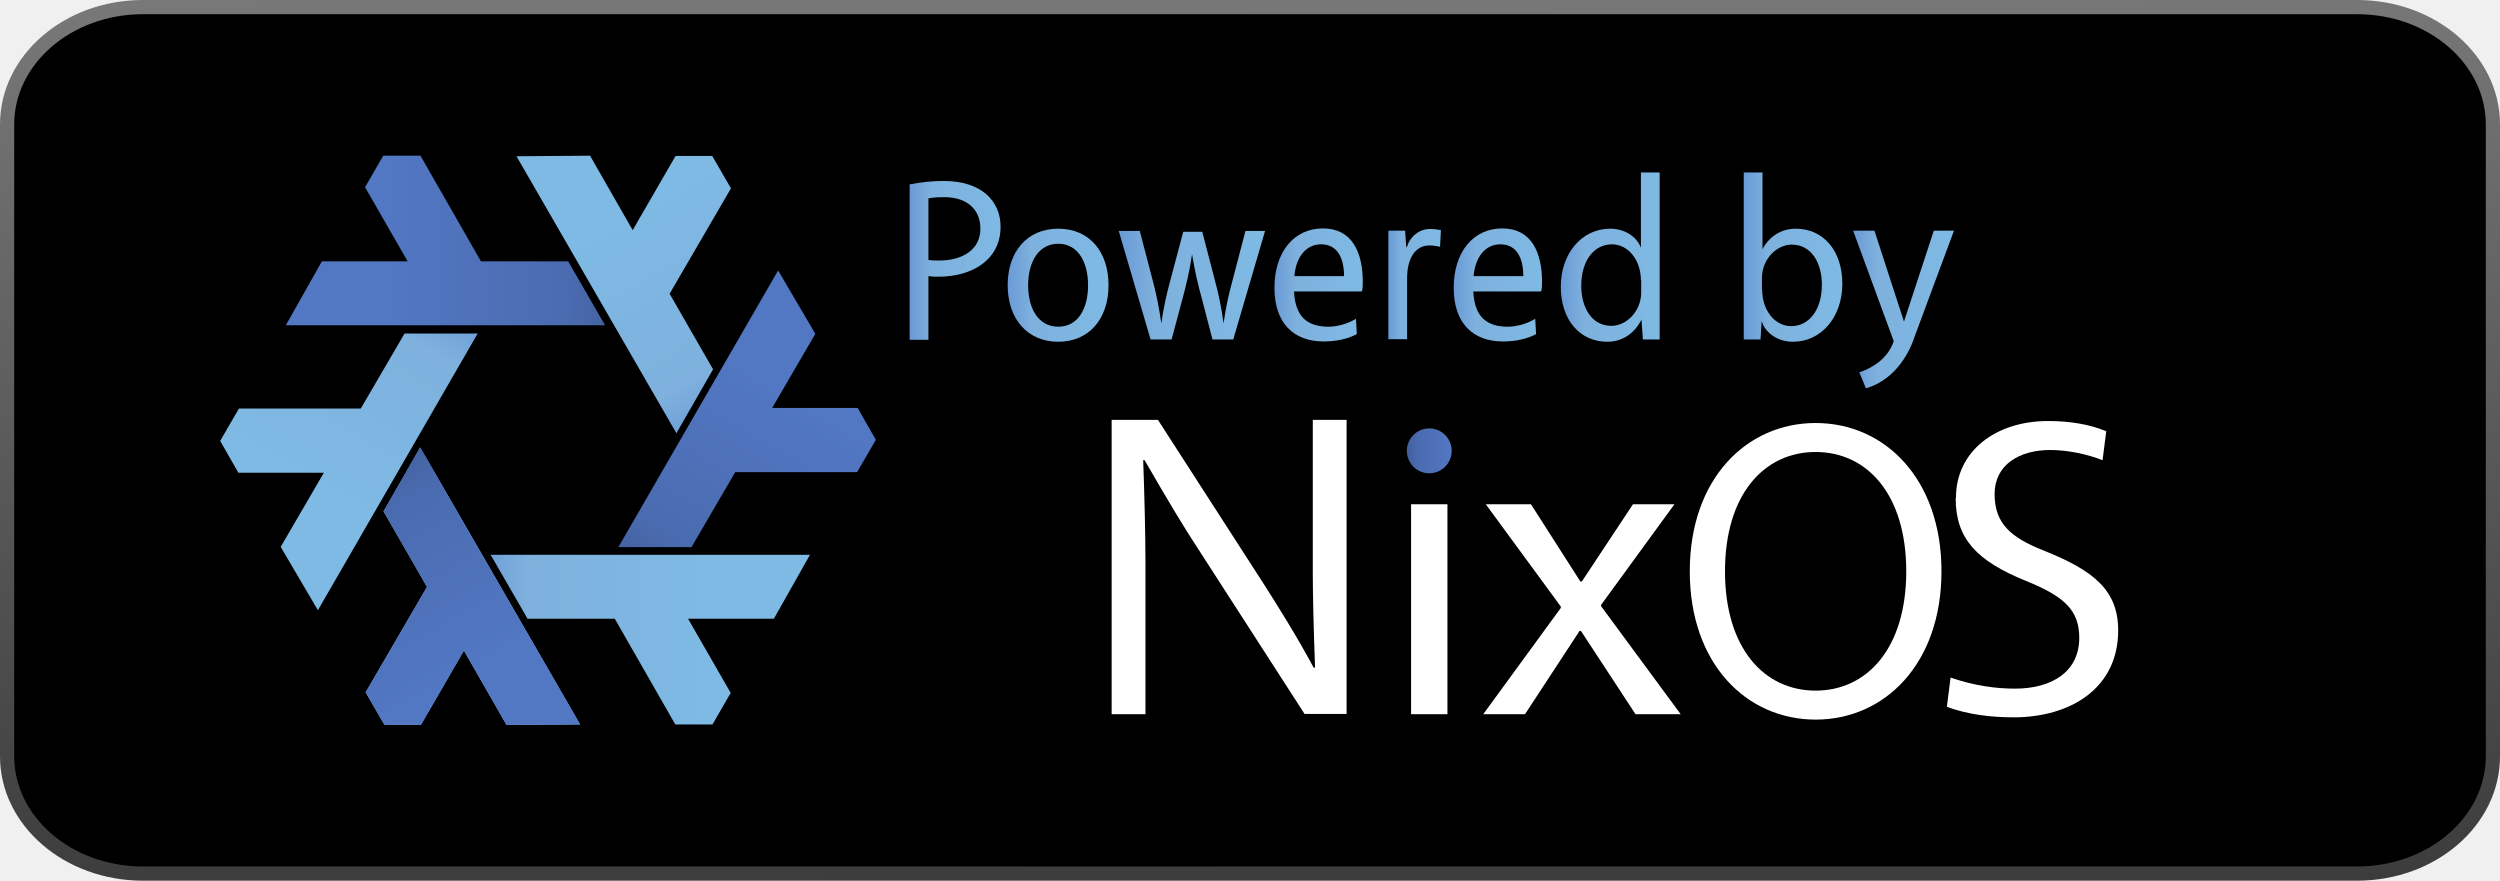
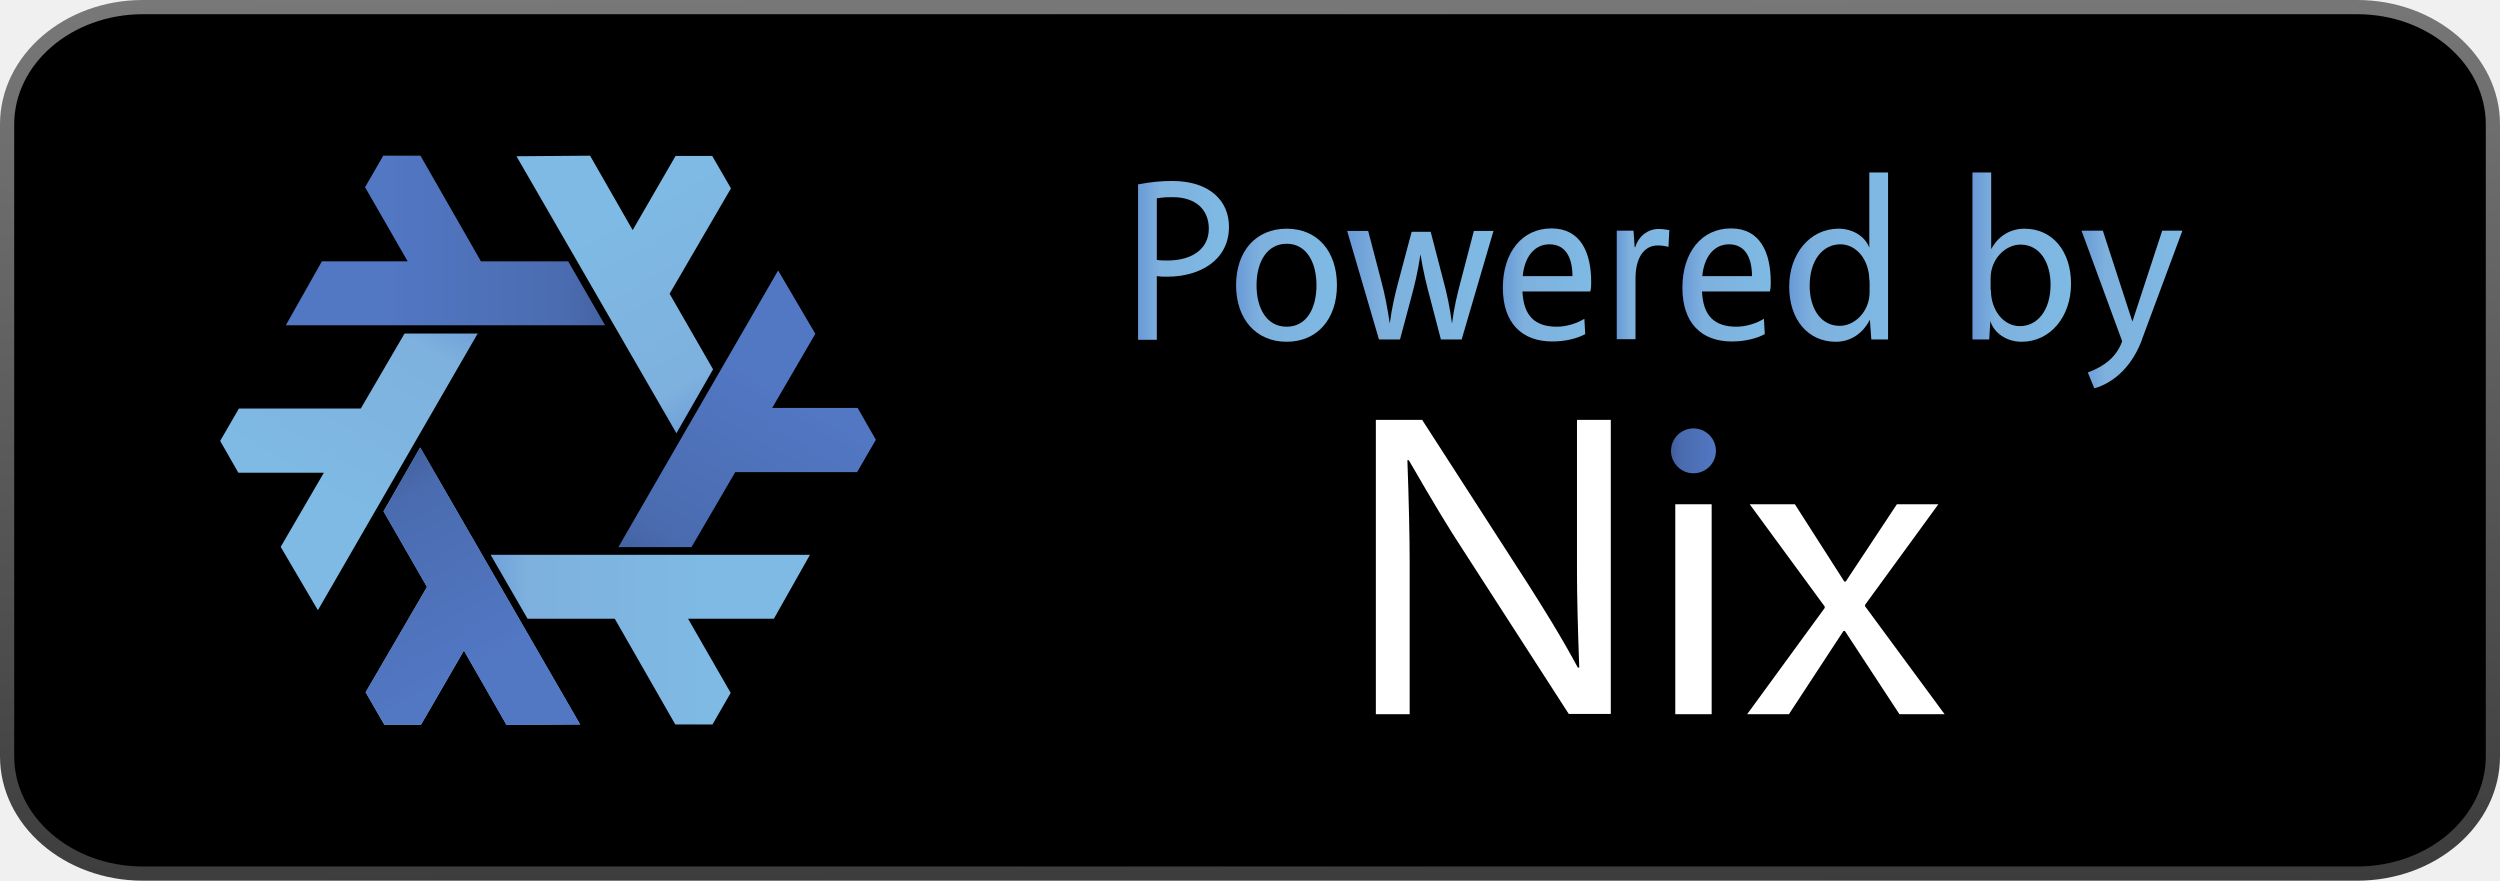
- <svg xmlns="http://www.w3.org/2000/svg" xmlns:xlink="http://www.w3.org/1999/xlink" id="b" data-name="Layer 2" viewBox="0 0 88 31">
+ <svg xmlns="http://www.w3.org/2000/svg" xmlns:xlink="http://www.w3.org/1999/xlink" id="b" data-name="Layer 2" width="88" height="31" viewBox="0 0 88 31">
  <defs>
    <style>
+       .bc {
+         fill: url(#ae);
+       }
+ 
+       .bd {
+         fill: url(#u);
+       }
+ 
+       .be {
+         fill: url(#y);
+       }
+ 
+       .bf {
+         fill: url(#w);
+       }
+ 
+       .bg {
+         fill: url(#m);
+       }
+ 
      .bh {
-         fill: url(#ac);
+         fill: url(#i);
      }

      .bi {
-         fill: url(#aa);
+         fill: url(#q);
      }

      .bj {
-         fill: url(#ag);
+         fill: url(#o);
      }

      .bk {
-         fill: url(#ai);
+         fill: url(#k);
      }

      .bl {
-         fill: url(#ae);
+         fill: url(#s);
      }

      .bm {
-         fill: url(#ak);
+         fill: url(#ba);
+       }
+ 
+       .bm, .bn, .bo, .bp, .bq, .br, .bs {
+         fill-rule: evenodd;
      }

      .bn {
-         fill: url(#u);
+         fill: url(#ax);
      }

      .bo {
-         fill: url(#y);
+         fill: url(#au);
      }

      .bp {
-         fill: url(#w);
+         fill: url(#aj);
      }

      .bq {
-         fill: url(#l);
+         fill: url(#ap);
      }

      .br {
-         fill: url(#bc);
-       }
- 
-       .br, .bs, .bt, .bu, .bv, .bw, .bx {
-         fill-rule: evenodd;
+         fill: url(#am);
      }

      .bs {
-         fill: url(#bf);
+         fill: url(#as);
      }

      .bt {
-         fill: url(#ax);
+         fill: #fff;
      }

      .bu {
-         fill: url(#ar);
-       }
- 
-       .bv {
-         fill: url(#au);
-       }
- 
-       .bw {
-         fill: url(#az);
-       }
- 
-       .bx {
-         fill: url(#ao);
-       }
- 
-       .by {
-         fill: #fff;
-       }
- 
-       .bz {
        stroke: url(#e);
        stroke-miterlimit: 10;
        stroke-width: .5px;
      }
    </style>
    <linearGradient id="e" x1="43.84" y1="-.39" x2="44.16" y2="31.39" gradientUnits="userSpaceOnUse">
      <stop offset="0" stop-color="#787878" />
      <stop offset="1" stop-color="#3c3c3c" />
    </linearGradient>
-     <linearGradient id="l" x1="49.52" y1="15.87" x2="51.1" y2="15.87" gradientUnits="userSpaceOnUse">
+     <linearGradient id="i" x1="73.27" y1="10.9" x2="76.82" y2="10.9" gradientUnits="userSpaceOnUse">
+       <stop offset="0" stop-color="#699ad7" />
+       <stop offset=".24" stop-color="#7eb1dd" />
+       <stop offset="1" stop-color="#7ebae4" />
+     </linearGradient>
+     <linearGradient id="k" x1="69.42" y1="9.05" x2="72.9" y2="9.05" xlink:href="#i" />
+     <linearGradient id="m" x1="62.98" y1="9.05" x2="66.46" y2="9.05" xlink:href="#i" />
+     <linearGradient id="o" x1="59.22" y1="10.04" x2="62.33" y2="10.04" xlink:href="#i" />
+     <linearGradient id="q" x1="56.93" y1="10" x2="58.76" y2="10" xlink:href="#i" />
+     <linearGradient id="s" x1="52.91" y1="10.04" x2="56.02" y2="10.04" xlink:href="#i" />
+     <linearGradient id="u" x1="47.43" y1="10.04" x2="52.58" y2="10.04" xlink:href="#i" />
+     <linearGradient id="w" x1="43.51" y1="10.04" x2="47.06" y2="10.04" xlink:href="#i" />
+     <linearGradient id="y" x1="40.06" y1="9.16" x2="43.26" y2="9.16" xlink:href="#i" />
+     <linearGradient id="ae" x1="58.82" y1="15.87" x2="60.4" y2="15.87" gradientUnits="userSpaceOnUse">
      <stop offset="0" stop-color="#415e9a" />
      <stop offset=".23" stop-color="#4a6baf" />
      <stop offset="1" stop-color="#5277c3" />
    </linearGradient>
-     <linearGradient id="u" x1="65.23" y1="10.9" x2="68.78" y2="10.9" gradientUnits="userSpaceOnUse">
-       <stop offset="0" stop-color="#699ad7" />
-       <stop offset=".24" stop-color="#7eb1dd" />
-       <stop offset="1" stop-color="#7ebae4" />
-     </linearGradient>
-     <linearGradient id="w" x1="61.38" y1="9.05" x2="64.86" y2="9.05" xlink:href="#u" />
-     <linearGradient id="y" x1="54.94" y1="9.05" x2="58.42" y2="9.05" xlink:href="#u" />
-     <linearGradient id="aa" x1="51.18" y1="10.04" x2="54.29" y2="10.04" xlink:href="#u" />
-     <linearGradient id="ac" x1="48.88" y1="10" x2="50.72" y2="10" xlink:href="#u" />
-     <linearGradient id="ae" x1="44.87" y1="10.04" x2="47.98" y2="10.04" xlink:href="#u" />
-     <linearGradient id="ag" x1="39.39" y1="10.04" x2="44.54" y2="10.04" xlink:href="#u" />
-     <linearGradient id="ai" x1="35.47" y1="10.04" x2="39.02" y2="10.04" xlink:href="#u" />
-     <linearGradient id="ak" x1="32.02" y1="9.16" x2="35.22" y2="9.16" xlink:href="#u" />
-     <linearGradient id="ao" x1="224.31" y1="-241.85" x2="229.46" y2="-250.76" gradientTransform="translate(-167.55 -176.77) scale(.8 -.8)" xlink:href="#u" />
-     <linearGradient id="ar" x1="424.01" y1="326.19" x2="429.17" y2="317.28" gradientTransform="translate(-381.06 -153.58) rotate(60) scale(.8 -.8)" xlink:href="#u" />
-     <linearGradient id="au" x1="-367.32" y1="-352.79" x2="-362.16" y2="-361.71" gradientTransform="translate(-80.86 -373.09) rotate(-60) scale(.8 -.8)" xlink:href="#u" />
-     <linearGradient id="ax" x1="-559.28" y1="672.04" x2="-554.13" y2="663.12" gradientTransform="translate(-420.72 -523.34) rotate(-180) scale(.8 -.8)" xlink:href="#u" />
-     <linearGradient id="az" x1="-569.65" y1="-677.97" x2="-564.59" y2="-686.91" gradientTransform="translate(467.69 -525.72) scale(.8 -.8)" xlink:href="#l" />
-     <linearGradient id="bc" x1="-761.47" y1="347.27" x2="-756.41" y2="338.33" gradientTransform="translate(-523.24 397.2) rotate(120) scale(.8 -.8)" xlink:href="#l" />
-     <linearGradient id="bf" x1="-1553.35" y1="-331.81" x2="-1548.28" y2="-340.75" gradientTransform="translate(-827.26 -922.2) rotate(-120) scale(.8 -.8)" xlink:href="#l" />
+     <linearGradient id="aj" x1="224.31" y1="-241.85" x2="229.46" y2="-250.76" gradientTransform="translate(-167.55 -176.77) scale(.8 -.8)" xlink:href="#i" />
+     <linearGradient id="am" x1="424.01" y1="326.19" x2="429.17" y2="317.28" gradientTransform="translate(-381.06 -153.58) rotate(60) scale(.8 -.8)" xlink:href="#i" />
+     <linearGradient id="ap" x1="-367.32" y1="-352.79" x2="-362.16" y2="-361.71" gradientTransform="translate(-80.86 -373.09) rotate(-60) scale(.8 -.8)" xlink:href="#i" />
+     <linearGradient id="as" x1="-559.28" y1="672.04" x2="-554.13" y2="663.12" gradientTransform="translate(-420.72 -523.34) rotate(-180) scale(.8 -.8)" xlink:href="#i" />
+     <linearGradient id="au" x1="-569.65" y1="-677.97" x2="-564.59" y2="-686.91" gradientTransform="translate(467.69 -525.72) scale(.8 -.8)" xlink:href="#ae" />
+     <linearGradient id="ax" x1="-761.47" y1="347.27" x2="-756.41" y2="338.33" gradientTransform="translate(-523.24 397.2) rotate(120) scale(.8 -.8)" xlink:href="#ae" />
+     <linearGradient id="ba" x1="-1553.35" y1="-331.81" x2="-1548.28" y2="-340.75" gradientTransform="translate(-827.26 -922.2) rotate(-120) scale(.8 -.8)" xlink:href="#ae" />
  </defs>
  <g id="c" data-name="Badge-Dark">
    <g id="d" data-name="Badge">
-       <path id="f" data-name="rect5035" class="bz" d="m5.03.25h77.94c2.64,0,4.78,1.85,4.78,4.13v22.24c0,2.28-2.14,4.13-4.78,4.13H5.03c-2.64,0-4.78-1.85-4.78-4.13V4.38C.25,2.1,2.39.25,5.03.25Z" />
+       <path id="f" data-name="rect5035" class="bu" d="m5.03.25h77.94c2.64,0,4.78,1.85,4.78,4.13v22.24c0,2.28-2.14,4.13-4.78,4.13H5.03c-2.64,0-4.78-1.85-4.78-4.13V4.38C.25,2.1,2.39.25,5.03.25Z" />
    </g>
  </g>
  <g id="g" data-name="Text-Dark">
-     <g id="h" data-name="NixOS">
-       <g id="i" data-name="Nix">
-         <path id="j" data-name="X" class="by" d="m58.95,17.75h-1.47l-1.8,2.72h-.05l-1.74-2.72h-1.59l2.64,3.6v.05l-2.73,3.74h1.47l1.92-2.93h.05l1.92,2.93h1.59l-2.8-3.8v-.05l2.58-3.54Z" />
-         <rect id="k" data-name="I" class="by" x="49.67" y="17.75" width="1.28" height="7.39" />
-         <circle id="m" data-name="Dot" class="bq" cx="50.31" cy="15.87" r=".79" />
-         <path id="n" data-name="N" class="by" d="m47.4,14.78h-1.19v5.41c0,.76.03,1.97.08,3.31h-.05c-.6-1.12-1.27-2.18-1.74-2.92l-3.74-5.8h-1.63v10.36h1.19v-5.41c0-.76-.03-2.2-.08-3.53h.05c.89,1.54,1.41,2.4,1.89,3.13l3.74,5.8h1.48v-10.36Z" />
-       </g>
-       <g id="o" data-name="OS">
-         <g id="p" data-name="S">
-           <path id="q" data-name="path4677" class="by" d="m68.84,17.54c0,1.43.75,2.21,2.48,2.91,1.33.54,1.87,1.02,1.87,2,0,1.2-.97,1.79-2.26,1.79-.67,0-1.43-.1-2.27-.39l-.13,1.03c.73.27,1.54.37,2.35.37,2,0,3.68-1.02,3.68-3.06,0-1.42-.87-2.11-2.62-2.81-1.17-.46-1.73-.96-1.73-1.99s.87-1.55,1.96-1.55c.64,0,1.34.16,1.84.36l.13-1.02c-.57-.24-1.27-.36-2.05-.36-1.84,0-3.24,1.06-3.24,2.7h0Z" />
-         </g>
-         <g id="r" data-name="O">
-           <path id="s" data-name="path4680" class="by" d="m63.91,14.89c-2.43,0-4.43,1.96-4.43,5.22s2,5.22,4.43,5.22,4.43-1.96,4.43-5.22-2-5.22-4.43-5.22Zm0,1.02c1.81,0,3.19,1.49,3.19,4.2s-1.38,4.2-3.19,4.2-3.19-1.49-3.19-4.2,1.38-4.2,3.19-4.2Z" />
-         </g>
+     <g id="h" data-name="PoweredBy">
+       <path id="j" data-name="Y" class="bh" d="m75.4,11.95c-.32.87-.92,1.5-1.68,1.72l-.23-.56c.58-.21,1.02-.55,1.21-1.1l-1.43-3.89h.75l1.04,3.2,1.05-3.2h.71l-1.42,3.82Z" />
+       <path id="l" data-name="B" class="bk" d="m70.08,8.79c.23-.45.65-.74,1.18-.74.98,0,1.64.78,1.64,1.94s-.73,2.04-1.74,2.04c-.54,0-.98-.32-1.1-.73l-.04.65h-.59v-5.88h.66v2.72Zm0,1.42c0,.72.45,1.27,1.02,1.27.62,0,1.08-.56,1.08-1.46,0-.77-.37-1.41-1.06-1.41-.53,0-1.05.51-1.05,1.18v.42Z" />
+       <path id="n" data-name="D" class="bg" d="m66.46,11.95h-.59l-.05-.7c-.23.46-.65.78-1.2.78-.98,0-1.64-.78-1.64-1.94s.73-2.04,1.74-2.04c.52,0,.94.29,1.08.67v-2.65h.66v5.88Zm-.66-2.08c0-.72-.45-1.27-1.02-1.27-.62,0-1.08.56-1.08,1.46,0,.77.37,1.41,1.06,1.41.53,0,1.05-.51,1.05-1.18v-.42Z" />
+       <path id="p" data-name="E" class="bj" d="m62.12,11.76c-.29.16-.71.26-1.16.26-1.06,0-1.74-.64-1.74-1.89s.68-2.09,1.71-2.09,1.4.85,1.4,1.89c0,.12,0,.2-.03.33h-2.39c.04.86.44,1.24,1.21,1.24.33,0,.7-.11.97-.28l.03.54Zm-.45-2.04c0-.62-.22-1.12-.81-1.12-.53,0-.88.45-.94,1.12h1.74Z" />
+       <path id="r" data-name="R" class="bi" d="m57.56,8.7c.11-.37.43-.64.82-.64.14,0,.27.02.38.04l-.03.59c-.12-.03-.23-.05-.38-.05-.47,0-.78.42-.78,1.16v2.14h-.66v-3.82h.59l.04.58Z" />
+       <path id="t" data-name="E" class="bl" d="m55.8,11.76c-.29.16-.71.26-1.16.26-1.06,0-1.74-.64-1.74-1.89s.68-2.09,1.71-2.09,1.4.85,1.4,1.89c0,.12,0,.2-.03.33h-2.39c.04.86.44,1.24,1.21,1.24.33,0,.7-.11.97-.28l.03.54Zm-.45-2.04c0-.62-.22-1.12-.81-1.12-.53,0-.88.45-.94,1.12h1.74Z" />
+       <path id="v" data-name="W" class="bd" d="m50.72,11.95l-.37-1.42c-.13-.48-.25-.96-.35-1.58-.09.62-.21,1.1-.34,1.58l-.38,1.42h-.74l-1.12-3.82h.74l.46,1.76c.13.48.22.96.3,1.5.07-.54.18-1.02.31-1.5l.46-1.73h.67l.45,1.73c.13.48.23.96.3,1.5.07-.54.18-1.02.31-1.5l.46-1.76h.69l-1.12,3.82h-.74Z" />
+       <path id="x" data-name="O" class="bf" d="m47.06,10.04c0,1.19-.69,1.99-1.77,1.99s-1.78-.8-1.78-1.99.69-1.99,1.78-1.99,1.77.8,1.77,1.99Zm-2.83,0c0,.82.36,1.46,1.06,1.46s1.05-.64,1.05-1.46-.36-1.46-1.05-1.46-1.06.64-1.06,1.46Z" />
+       <path id="z" data-name="P" class="be" d="m40.06,6.49c.46-.09.85-.12,1.2-.12,1.32,0,2,.7,2,1.61,0,1.18-1.02,1.76-2.18,1.76-.13,0-.22,0-.36-.02v2.24h-.66v-5.46Zm.66,2.66c.12.02.29.02.38.02.82,0,1.45-.38,1.45-1.12,0-.67-.46-1.11-1.27-1.11-.18,0-.3,0-.56.04v2.17Z" />
+     </g>
+     <g id="aa" data-name="Nix">
+       <g id="ab" data-name="Nix">
+         <path id="ac" data-name="X" class="bt" d="m68.24,17.75h-1.47l-1.8,2.72h-.05l-1.74-2.72h-1.59l2.64,3.6v.05l-2.73,3.74h1.47l1.92-2.93h.05l1.92,2.93h1.59l-2.8-3.8v-.05l2.58-3.54Z" />
+         <rect id="ad" data-name="I" class="bt" x="58.97" y="17.75" width="1.28" height="7.39" />
+         <circle id="af" data-name="Dot" class="bc" cx="59.61" cy="15.87" r=".79" />
+         <path id="ag" data-name="N" class="bt" d="m56.7,14.78h-1.19v5.41c0,.76.03,1.97.08,3.31h-.05c-.6-1.12-1.27-2.18-1.74-2.92l-3.74-5.8h-1.63v10.36h1.19v-5.41c0-.76-.03-2.2-.08-3.53h.05c.89,1.54,1.41,2.4,1.89,3.13l3.74,5.8h1.48v-10.36Z" />
      </g>
    </g>
-     <g id="t" data-name="PoweredBy">
-       <path id="v" data-name="Y" class="bn" d="m67.36,11.95c-.32.87-.92,1.5-1.68,1.72l-.23-.56c.58-.21,1.02-.55,1.21-1.1l-1.43-3.89h.75l1.04,3.2,1.05-3.2h.71l-1.42,3.82Z" />
-       <path id="x" data-name="B" class="bp" d="m62.03,8.79c.23-.45.65-.74,1.18-.74.98,0,1.64.78,1.64,1.94s-.73,2.04-1.74,2.04c-.54,0-.98-.32-1.1-.73l-.04.65h-.59v-5.88h.66v2.72Zm0,1.42c0,.72.45,1.27,1.02,1.27.62,0,1.08-.56,1.08-1.46,0-.77-.37-1.41-1.06-1.41-.53,0-1.05.51-1.05,1.18v.42Z" />
-       <path id="z" data-name="D" class="bo" d="m58.42,11.95h-.59l-.05-.7c-.23.46-.65.78-1.2.78-.98,0-1.64-.78-1.64-1.94s.73-2.04,1.74-2.04c.52,0,.94.29,1.08.67v-2.65h.66v5.88Zm-.66-2.08c0-.72-.45-1.27-1.02-1.27-.62,0-1.08.56-1.08,1.46,0,.77.37,1.41,1.06,1.41.53,0,1.05-.51,1.05-1.18v-.42Z" />
-       <path id="ab" data-name="E" class="bi" d="m54.07,11.76c-.29.16-.71.26-1.16.26-1.06,0-1.74-.64-1.74-1.89s.68-2.09,1.71-2.09,1.4.85,1.4,1.89c0,.12,0,.2-.03.33h-2.39c.04.86.44,1.24,1.21,1.24.33,0,.7-.11.97-.28l.03.54Zm-.45-2.04c0-.62-.22-1.12-.81-1.12-.53,0-.88.45-.94,1.12h1.74Z" />
-       <path id="ad" data-name="R" class="bh" d="m49.52,8.7c.11-.37.43-.64.82-.64.14,0,.27.02.38.04l-.03.59c-.12-.03-.23-.05-.38-.05-.47,0-.78.42-.78,1.16v2.14h-.66v-3.82h.59l.04.58Z" />
-       <path id="af" data-name="E" class="bl" d="m47.76,11.76c-.29.16-.71.26-1.16.26-1.06,0-1.74-.64-1.74-1.89s.68-2.09,1.71-2.09,1.4.85,1.4,1.89c0,.12,0,.2-.03.33h-2.39c.04.86.44,1.24,1.21,1.24.33,0,.7-.11.97-.28l.03.54Zm-.45-2.04c0-.62-.22-1.12-.81-1.12-.53,0-.88.45-.94,1.12h1.74Z" />
-       <path id="ah" data-name="W" class="bj" d="m42.68,11.95l-.37-1.42c-.13-.48-.25-.96-.35-1.58-.09.62-.21,1.1-.34,1.58l-.38,1.42h-.74l-1.12-3.82h.74l.46,1.76c.13.48.22.96.3,1.5.07-.54.18-1.02.31-1.5l.46-1.73h.67l.45,1.73c.13.48.23.96.3,1.5.07-.54.18-1.02.31-1.5l.46-1.76h.69l-1.12,3.82h-.74Z" />
-       <path id="aj" data-name="O" class="bk" d="m39.02,10.04c0,1.19-.69,1.99-1.77,1.99s-1.78-.8-1.78-1.99.69-1.99,1.78-1.99,1.77.8,1.77,1.99Zm-2.83,0c0,.82.36,1.46,1.06,1.46s1.05-.64,1.05-1.46-.36-1.46-1.05-1.46-1.06.64-1.06,1.46Z" />
-       <path id="al" data-name="P" class="bm" d="m32.02,6.49c.46-.09.85-.12,1.2-.12,1.32,0,2,.7,2,1.61,0,1.18-1.02,1.76-2.18,1.76-.13,0-.22,0-.36-.02v2.24h-.66v-5.46Zm.66,2.66c.12.02.29.02.38.02.82,0,1.45-.38,1.45-1.12,0-.67-.46-1.11-1.27-1.11-.18,0-.3,0-.56.04v2.17Z" />
-     </g>
  </g>
-   <g id="am" data-name="Nix Logo">
-     <g id="an" data-name="Snowflake">
-       <path id="ap" data-name="path3336-6" class="bx" d="m14.79,15.75l5.63,9.75-2.59.02-1.5-2.62-1.51,2.61h-1.29s-.66-1.14-.66-1.14l2.16-3.71-1.53-2.66,1.29-2.25Z" />
-       <g id="aq" data-name="use3439-6">
-         <path id="as" data-name="path3336-6" class="bu" d="m16.82,11.73l-5.63,9.75-1.31-2.23,1.52-2.61h-3.01s-.64-1.12-.64-1.12l.66-1.14h4.29s1.54-2.64,1.54-2.64h2.6Z" />
+   <g id="ah" data-name="Nix Logo">
+     <g id="ai" data-name="Snowflake">
+       <path id="ak" data-name="path3336-6" class="bp" d="m14.79,15.75l5.63,9.75-2.59.02-1.5-2.62-1.51,2.61h-1.29s-.66-1.14-.66-1.14l2.16-3.71-1.53-2.66,1.29-2.25Z" />
+       <g id="al" data-name="use3439-6">
+         <path id="an" data-name="path3336-6" class="br" d="m16.82,11.73l-5.63,9.75-1.31-2.23,1.52-2.61h-3.01s-.64-1.12-.64-1.12l.66-1.14h4.29s1.54-2.64,1.54-2.64h2.6Z" />
      </g>
-       <g id="at" data-name="use3445-0">
-         <path id="av" data-name="path3336-6" class="bv" d="m17.25,19.53h11.26s-1.27,2.25-1.27,2.25h-3.02s1.5,2.61,1.5,2.61l-.64,1.11h-1.31s-2.13-3.72-2.13-3.72h-3.07s-1.3-2.25-1.3-2.25Z" />
+       <g id="ao" data-name="use3445-0">
+         <path id="aq" data-name="path3336-6" class="bq" d="m17.25,19.53h11.26s-1.27,2.25-1.27,2.25h-3.02s1.5,2.61,1.5,2.61l-.64,1.11h-1.31s-2.13-3.72-2.13-3.72h-3.07s-1.3-2.25-1.3-2.25Z" />
      </g>
-       <g id="aw" data-name="use3449-5">
-         <path id="ay" data-name="path3336-6" class="bt" d="m23.81,15.25l-5.63-9.75,2.59-.02,1.5,2.62,1.51-2.61h1.29s.66,1.14.66,1.14l-2.16,3.71,1.53,2.66-1.29,2.25Z" />
+       <g id="ar" data-name="use3449-5">
+         <path id="at" data-name="path3336-6" class="bs" d="m23.81,15.25l-5.63-9.75,2.59-.02,1.5,2.62,1.51-2.61h1.29s.66,1.14.66,1.14l-2.16,3.71,1.53,2.66-1.29,2.25Z" />
      </g>
-       <path id="ba" data-name="path4260-0" class="bw" d="m14.79,15.75l5.63,9.75-2.59.02-1.5-2.62-1.51,2.61h-1.29s-.66-1.14-.66-1.14l2.16-3.71-1.53-2.66,1.29-2.25Z" />
-       <g id="bb" data-name="use4354-5">
-         <path id="bd" data-name="path4260-0" class="br" d="m21.32,11.45h-11.26s1.27-2.25,1.27-2.25h3.02s-1.5-2.61-1.5-2.61l.64-1.11h1.31s2.13,3.72,2.13,3.72h3.07s1.3,2.25,1.3,2.25Z" />
+       <path id="av" data-name="path4260-0" class="bo" d="m14.79,15.75l5.63,9.75-2.59.02-1.5-2.62-1.51,2.61h-1.29s-.66-1.14-.66-1.14l2.16-3.71-1.53-2.66,1.29-2.25Z" />
+       <g id="aw" data-name="use4354-5">
+         <path id="ay" data-name="path4260-0" class="bn" d="m21.32,11.45h-11.26s1.27-2.25,1.27-2.25h3.02s-1.5-2.61-1.5-2.61l.64-1.11h1.31s2.13,3.72,2.13,3.72h3.07s1.3,2.25,1.3,2.25Z" />
      </g>
-       <g id="be" data-name="use4362-2">
-         <path id="bg" data-name="path4260-0" class="bs" d="m21.76,19.27l5.63-9.75,1.31,2.23-1.52,2.61h3.01s.64,1.12.64,1.12l-.66,1.14h-4.29s-1.54,2.64-1.54,2.64h-2.6Z" />
+       <g id="az" data-name="use4362-2">
+         <path id="bb" data-name="path4260-0" class="bm" d="m21.76,19.27l5.63-9.75,1.31,2.23-1.52,2.61h3.01s.64,1.12.64,1.12l-.66,1.14h-4.29s-1.54,2.64-1.54,2.64h-2.6Z" />
      </g>
    </g>
  </g>
</svg>
